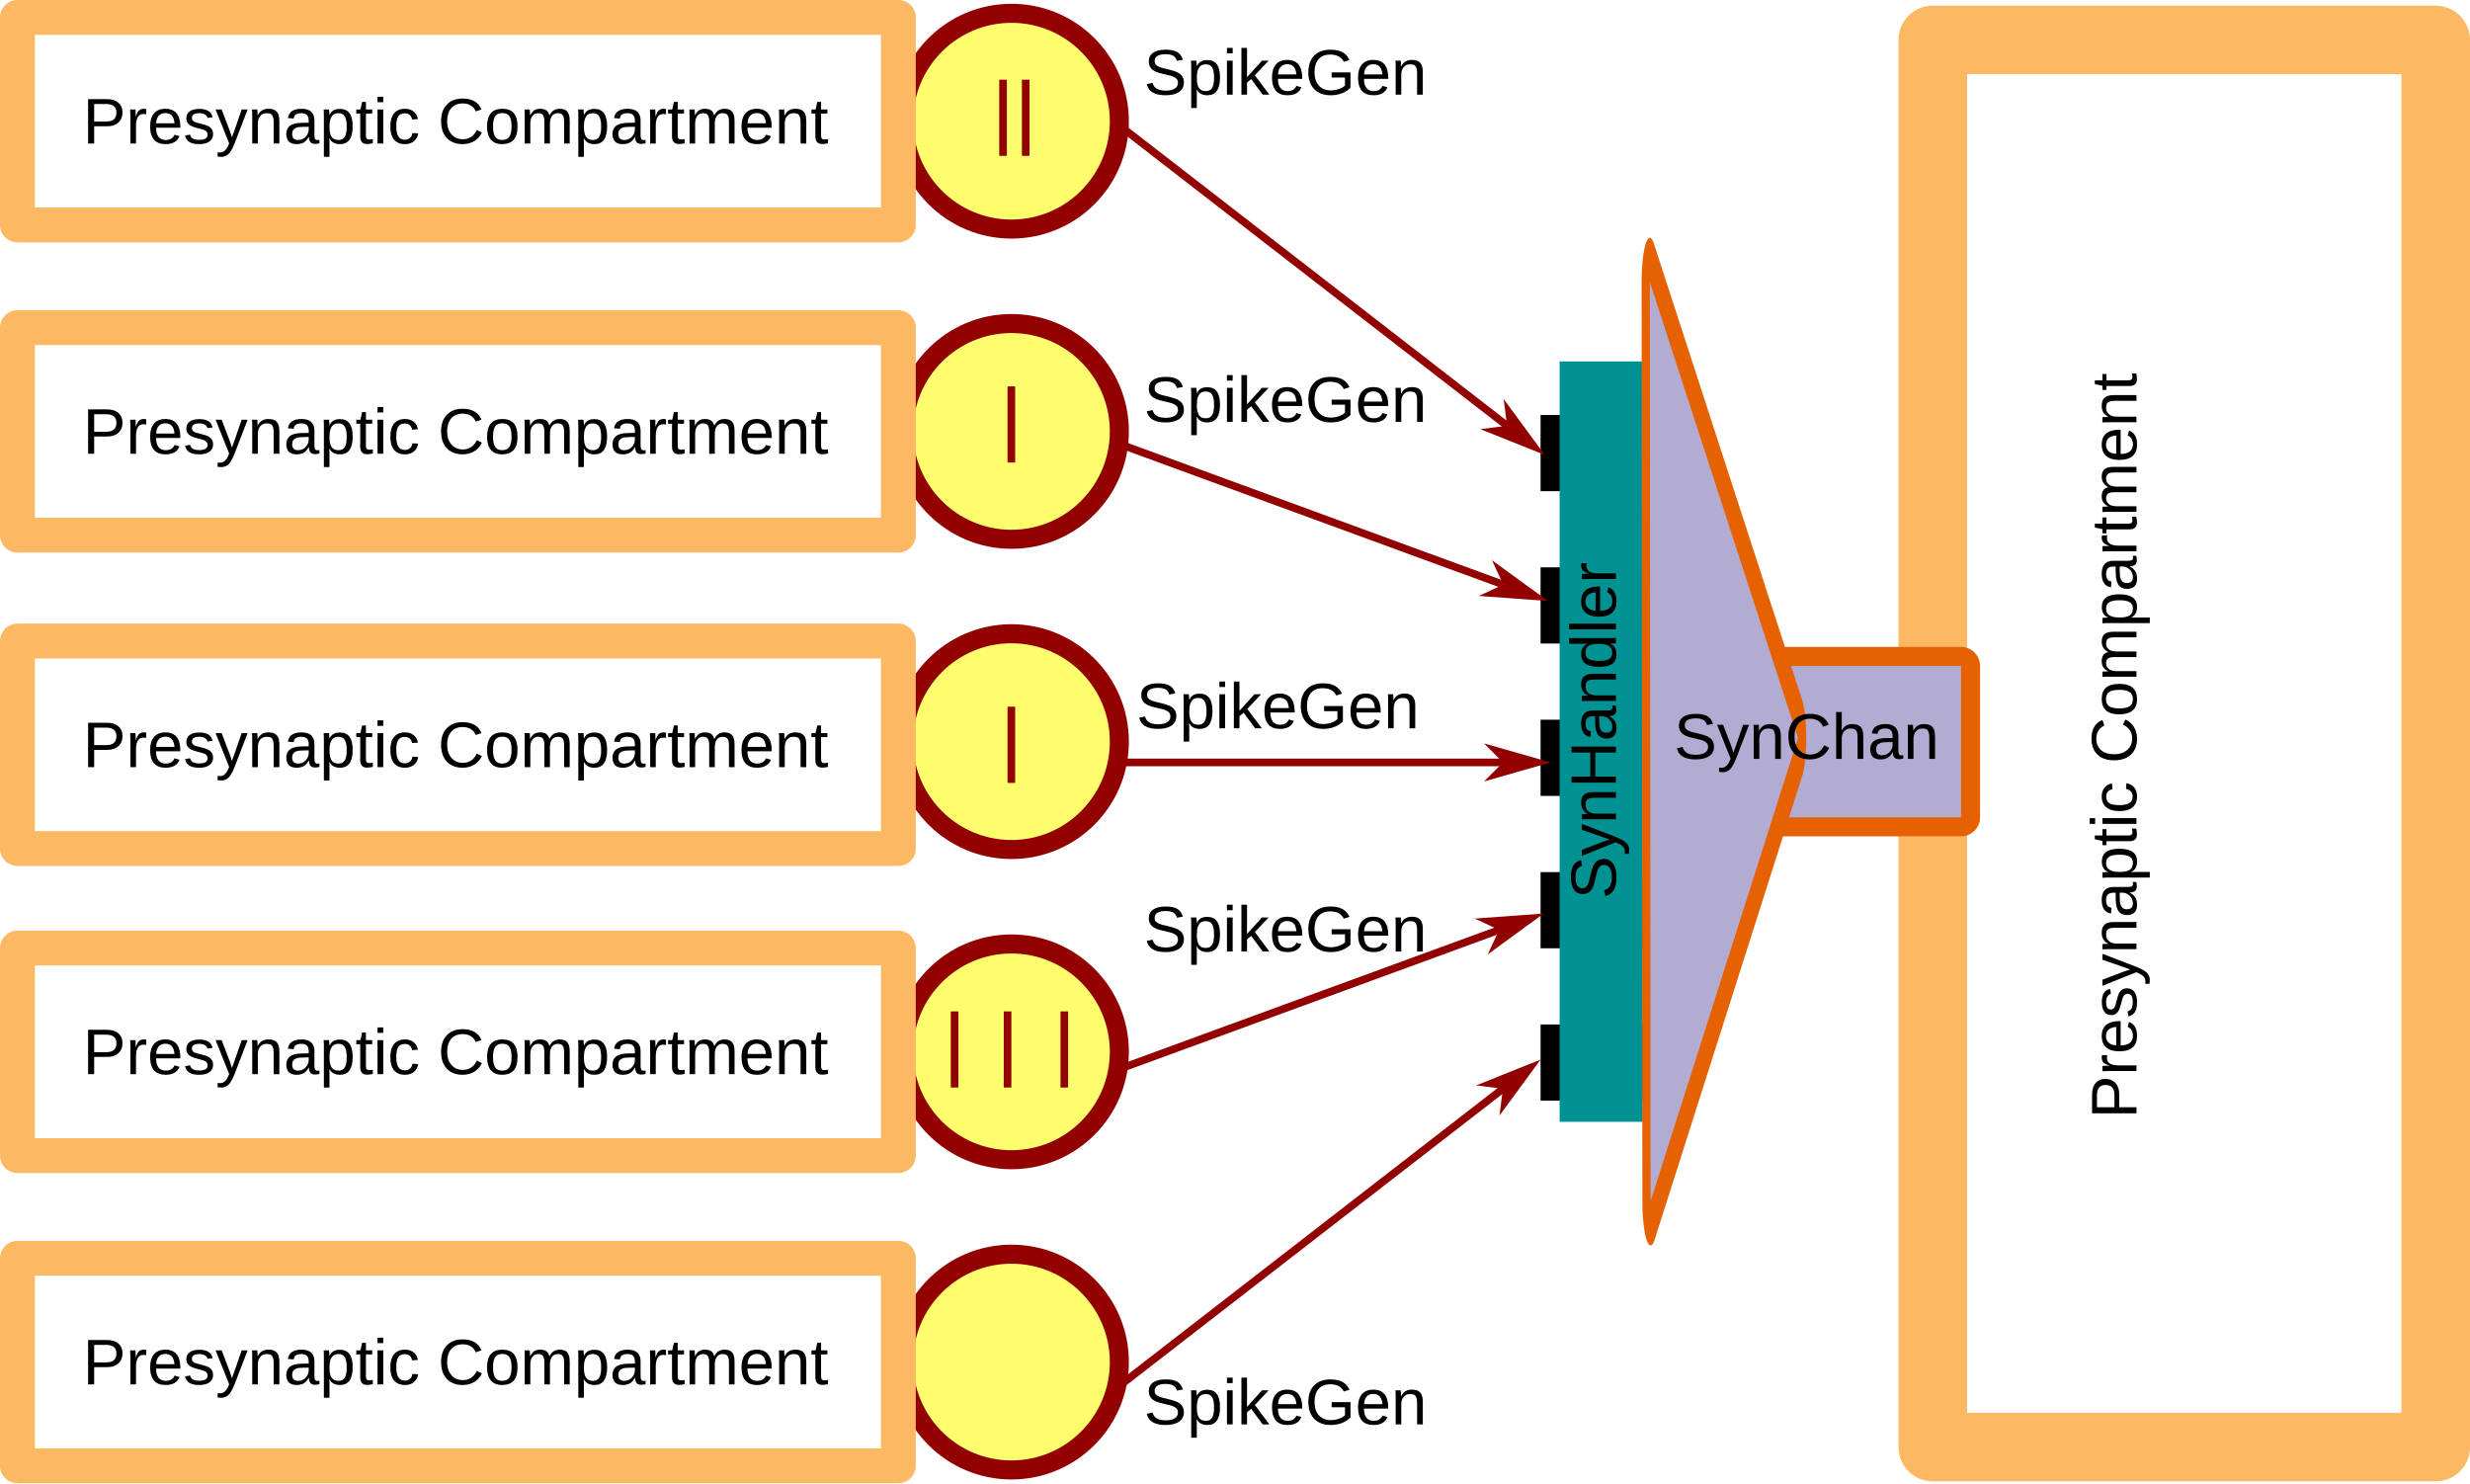
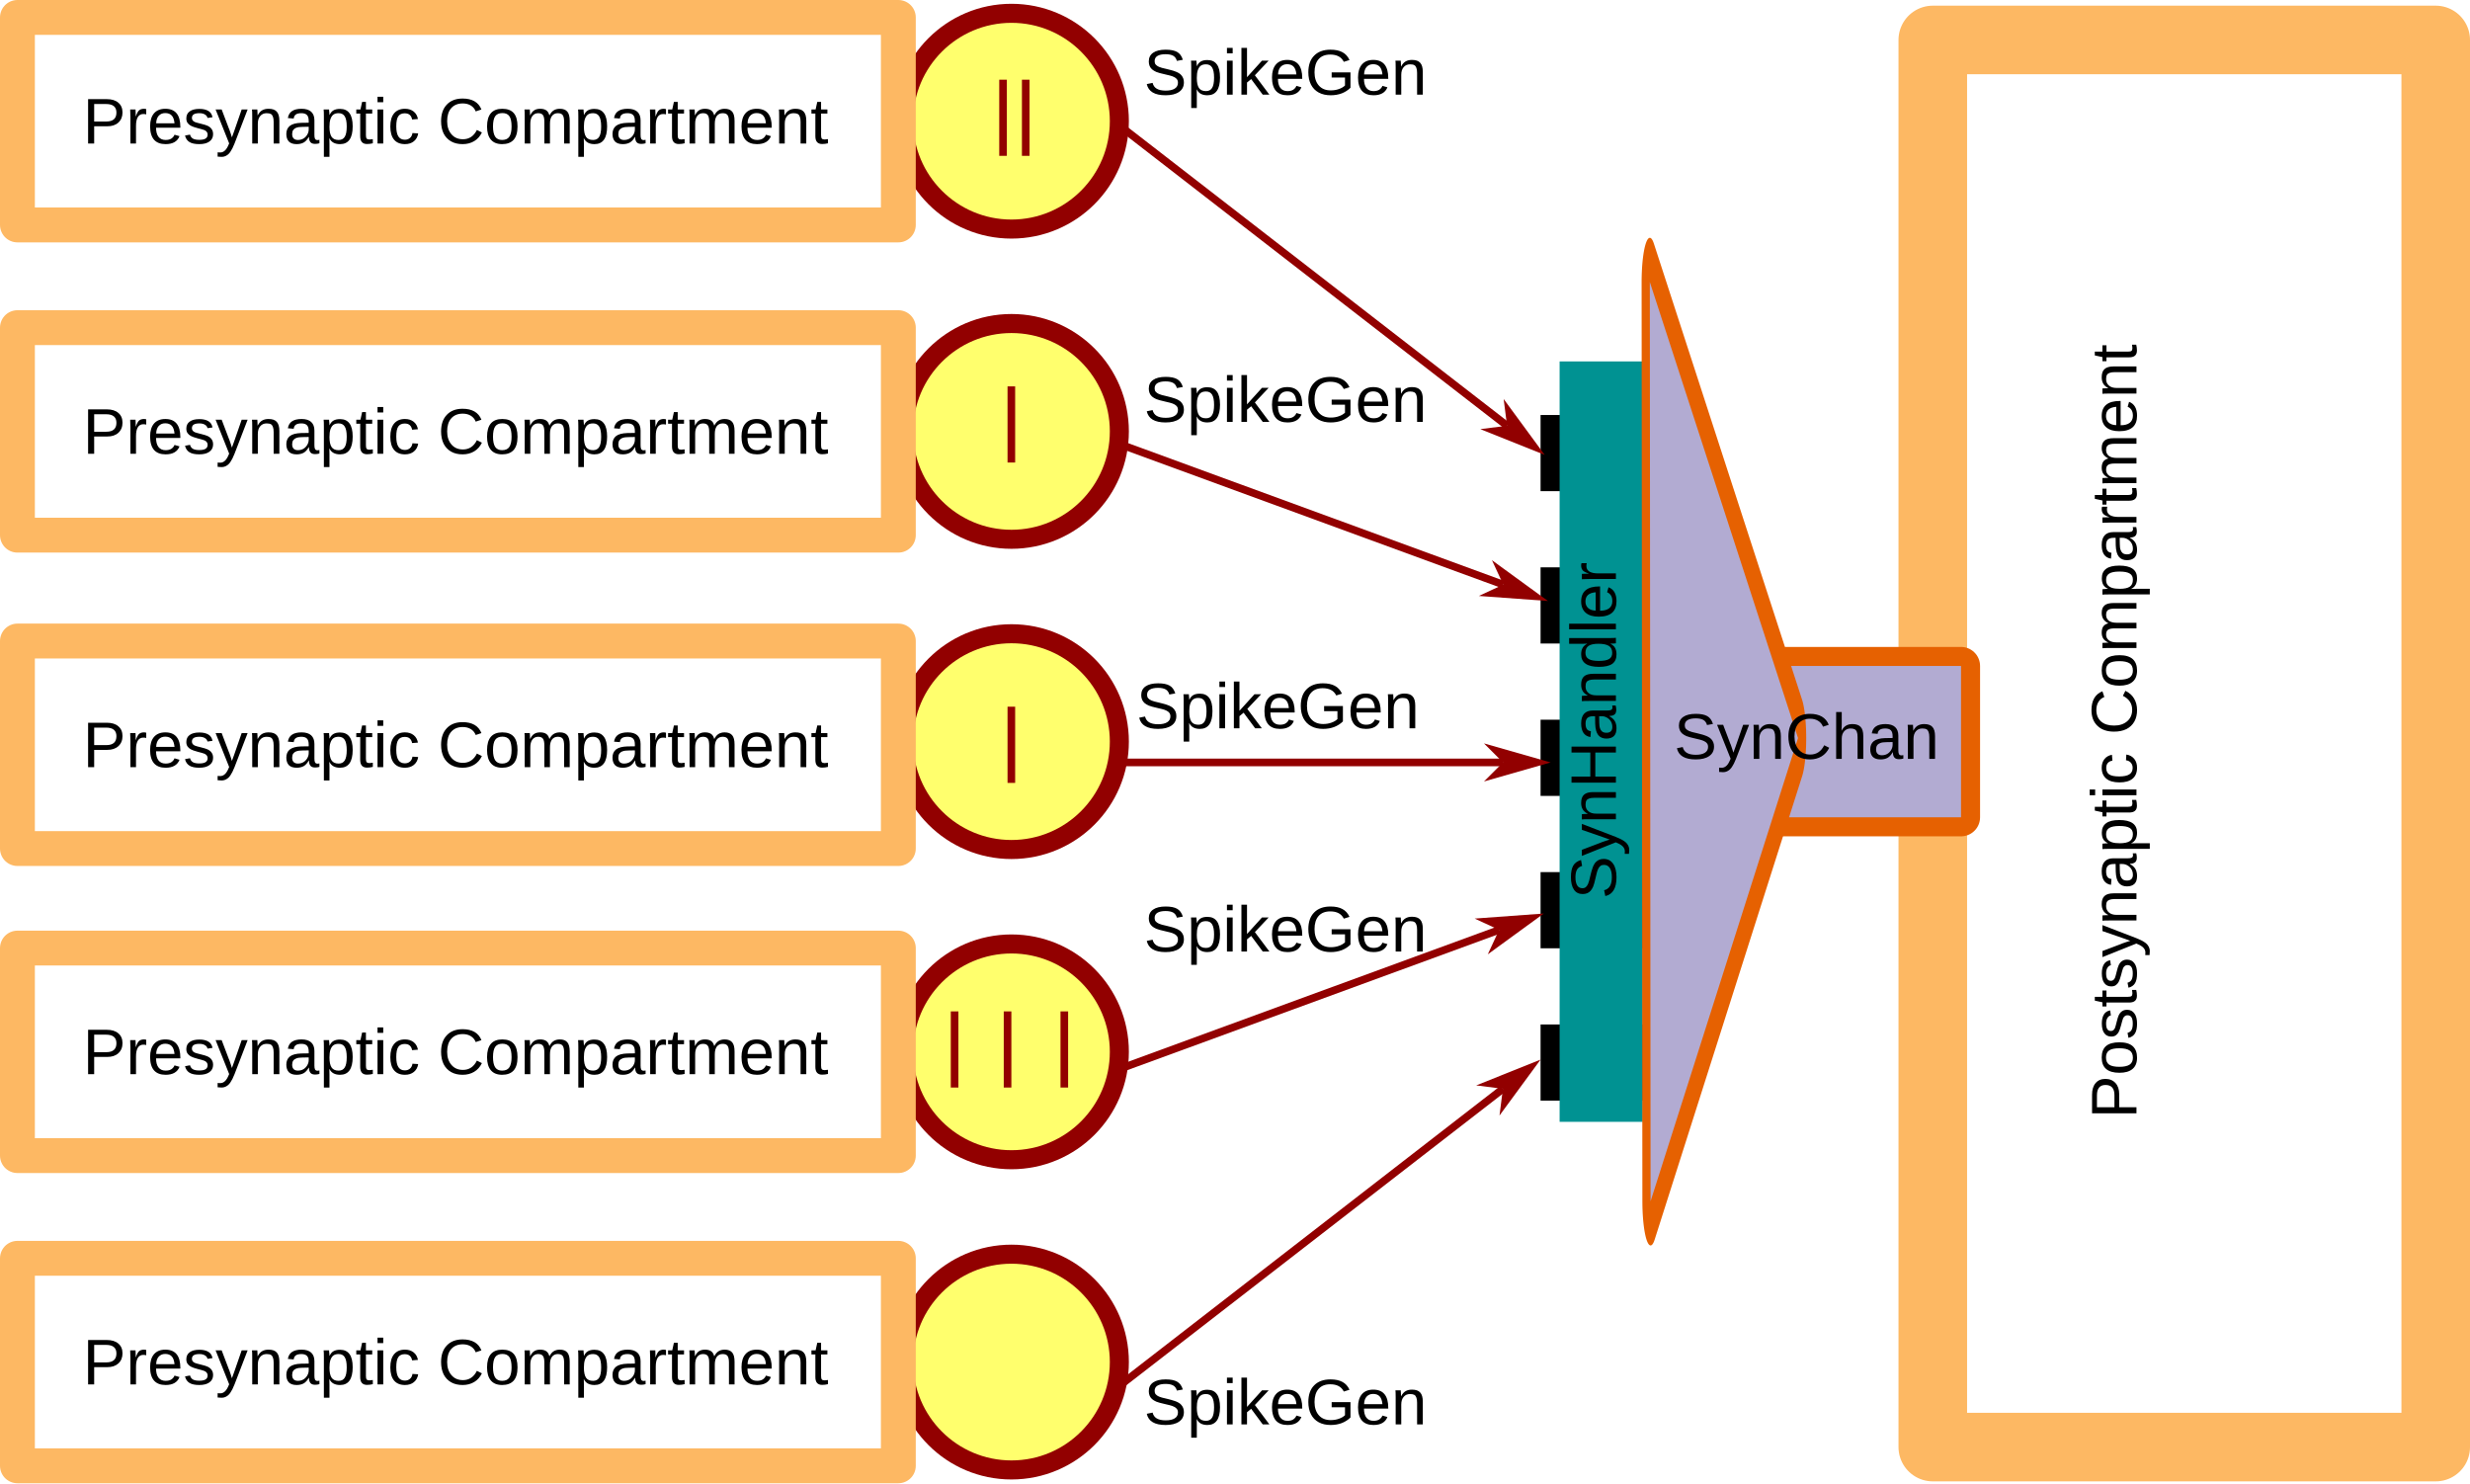
<svg xmlns="http://www.w3.org/2000/svg" xmlns:xlink="http://www.w3.org/1999/xlink" width="324.269mm" height="194.722mm" viewBox="0 0 324.269 194.722" version="1.1" id="svg5">
  <defs id="defs2">
    <marker style="overflow:visible" id="marker4737" refX="0" refY="0" orient="auto-start-reverse" markerWidth="8.75" markerHeight="5" viewBox="0 0 8.75 5" preserveAspectRatio="xMidYMid">
      <path style="fill:context-stroke;fill-rule:evenodd;stroke:none" d="M 0,0 5,-5 -12.5,0 5,5 Z" id="path4735" transform="scale(-0.5)" />
    </marker>
    <marker style="overflow:visible" id="marker4532" refX="0" refY="0" orient="auto-start-reverse" markerWidth="8.75" markerHeight="5" viewBox="0 0 8.75 5" preserveAspectRatio="xMidYMid">
      <path style="fill:context-stroke;fill-rule:evenodd;stroke:none" d="M 0,0 5,-5 -12.5,0 5,5 Z" id="path4530" transform="scale(-0.5)" />
    </marker>
    <marker style="overflow:visible" id="Arrow1L" refX="0" refY="0" orient="auto-start-reverse" markerWidth="8.75" markerHeight="5" viewBox="0 0 8.75 5" preserveAspectRatio="xMidYMid">
      <path style="fill:context-stroke;fill-rule:evenodd;stroke:none" d="M 0,0 5,-5 -12.5,0 5,5 Z" id="arrow1L" transform="scale(-0.5)" />
    </marker>
    <pattern xlink:href="#Strips1_1" id="pattern3937" patternTransform="matrix(10,0,0,10,-257.7642,101.2645)" />
    <pattern patternUnits="userSpaceOnUse" width="2" height="1" patternTransform="translate(0,0) scale(10,10)" id="Strips1_1">
      <rect style="fill:black;stroke:none" x="0" y="-0.5" width="1" height="2" id="rect2951" />
    </pattern>
    <marker style="overflow:visible" id="marker4532-2" refX="0" refY="0" orient="auto-start-reverse" markerWidth="8.75" markerHeight="5" viewBox="0 0 8.75 5" preserveAspectRatio="xMidYMid">
      <path style="fill:context-stroke;fill-rule:evenodd;stroke:none" d="M 0,0 5,-5 -12.5,0 5,5 Z" id="path4530-5" transform="scale(-0.5)" />
    </marker>
    <marker style="overflow:visible" id="Arrow1L-2" refX="0" refY="0" orient="auto-start-reverse" markerWidth="8.75" markerHeight="5" viewBox="0 0 8.75 5" preserveAspectRatio="xMidYMid">
      <path style="fill:context-stroke;fill-rule:evenodd;stroke:none" d="M 0,0 5,-5 -12.5,0 5,5 Z" id="arrow1L-2" transform="scale(-0.5)" />
    </marker>
  </defs>
  <g id="layer1" transform="translate(64.25053,6.721572)">
    <rect style="fill:none;stroke:#fdb863;stroke-width:9.004;stroke-linejoin:round;stroke-dasharray:none;paint-order:markers stroke fill" id="rect241" width="66.025" height="184.726" x="189.492" y="-1.475" />
    <rect style="fill:#b2abd2;stroke:#e66101;stroke-width:5;stroke-linejoin:round;stroke-dasharray:none;paint-order:markers stroke fill" id="rect849" width="34.269" height="19.866" x="158.93" y="80.707" />
    <rect style="fill:#009292;stroke:url(#pattern3937);stroke-width:5;stroke-linejoin:round;stroke-dasharray:none;paint-order:markers stroke fill" id="rect1863" width="99.828" height="10.926" x="-140.554" y="140.5" transform="rotate(-90)" />
    <path style="fill:#b2abd2;stroke:#e66101;stroke-width:6.489;stroke-linejoin:round;stroke-dasharray:none;paint-order:markers stroke fill" id="path4001" d="M 43.706,34.269 -22.061,49.393 -2.275,-15.124 Z" transform="matrix(-0.07295962,1.744603,-0.3239136,-0.3929614,166.7321,88.19679)" />
    <g id="g4589" transform="translate(0,10.18144)">
      <circle style="fill:#ffff6d;stroke:#920000;stroke-width:5;stroke-linejoin:round;stroke-dasharray:none;paint-order:markers stroke fill" id="path4077" cx="68.538" cy="39.732" r="12.913" />
      <circle style="fill:#ffff6d;stroke:#920000;stroke-width:5;stroke-linejoin:round;stroke-dasharray:none;paint-order:markers stroke fill" id="path4077-9" cx="68.538" cy="80.458" r="12.913" />
      <circle style="fill:#ffff6d;stroke:#920000;stroke-width:5;stroke-linejoin:round;stroke-dasharray:none;paint-order:markers stroke fill" id="path4077-9-7" cx="68.538" cy="-0.993" r="12.913" />
      <circle style="fill:#ffff6d;stroke:#920000;stroke-width:5;stroke-linejoin:round;stroke-dasharray:none;paint-order:markers stroke fill" id="path4077-9-5" cx="68.538" cy="161.91" r="12.913" />
      <circle style="fill:#ffff6d;stroke:#920000;stroke-width:5;stroke-linejoin:round;stroke-dasharray:none;paint-order:markers stroke fill" id="path4077-9-54" cx="68.538" cy="121.184" r="12.913" />
    </g>
    <path style="fill:#ffff6d;stroke:#920000;stroke-width:1;stroke-linejoin:round;stroke-dasharray:none;marker-end:url(#Arrow1L);paint-order:markers stroke fill" d="M 82.941,9.933 133.6,49.169" id="path4243" />
    <path style="fill:#ffff6d;stroke:#920000;stroke-width:1;stroke-linejoin:round;stroke-dasharray:none;marker-end:url(#marker4532);paint-order:markers stroke fill" d="M 82.941,51.652 133.104,70.028" id="path4528" />
    <path style="fill:#ffff6d;stroke:#920000;stroke-width:1;stroke-linejoin:round;stroke-dasharray:none;marker-end:url(#Arrow1L-2);paint-order:markers stroke fill" d="M 82.395,175.452 133.054,136.216" id="path4243-7" />
    <path style="fill:#ffff6d;stroke:#920000;stroke-width:1;stroke-linejoin:round;stroke-dasharray:none;marker-end:url(#marker4532-2);paint-order:markers stroke fill" d="M 82.395,133.733 132.557,115.356" id="path4528-1" />
    <path style="fill:#ffff6d;stroke:#920000;stroke-width:1;stroke-linejoin:round;stroke-dasharray:none;marker-end:url(#marker4737);paint-order:markers stroke fill" d="M 82.941,93.371 H 133.07" id="path4733" />
    <path style="fill:#ffff6d;stroke:#920000;stroke-width:1;stroke-linejoin:round;stroke-dasharray:none;paint-order:markers stroke fill" d="M 67.432,13.74 V 3.74" id="path5898" />
    <path style="fill:#ffff6d;stroke:#920000;stroke-width:1;stroke-linejoin:round;stroke-dasharray:none;paint-order:markers stroke fill" d="M 70.411,13.74 V 3.74" id="path5898-9" />
    <path style="fill:#ffff6d;stroke:#920000;stroke-width:1;stroke-linejoin:round;stroke-dasharray:none;paint-order:markers stroke fill" d="M 68.522,54.001 V 44.001" id="path5898-9-3" />
    <path style="fill:#ffff6d;stroke:#920000;stroke-width:1;stroke-linejoin:round;stroke-dasharray:none;paint-order:markers stroke fill" d="M 68.522,96.055 V 86.055" id="path5898-9-6" />
    <path style="fill:#ffff6d;stroke:#920000;stroke-width:1;stroke-linejoin:round;stroke-dasharray:none;paint-order:markers stroke fill" d="m 68.025,136.056 v -10" id="path5898-9-30" />
    <path style="fill:#ffff6d;stroke:#920000;stroke-width:1;stroke-linejoin:round;stroke-dasharray:none;paint-order:markers stroke fill" d="m 75.475,136.056 v -10" id="path5898-9-8" />
    <path style="fill:#ffff6d;stroke:#920000;stroke-width:1;stroke-linejoin:round;stroke-dasharray:none;paint-order:markers stroke fill" d="m 61.072,136.056 v -10" id="path5898-9-4" />
    <text xml:space="preserve" style="font-size:8.467px;font-family:Arial;-inkscape-font-specification:Arial;fill:#ffff6d;stroke:#920000;stroke-width:1;stroke-linejoin:round;stroke-dasharray:none;paint-order:markers stroke fill" x="85.912" y="5.707" id="text6140">
      <tspan id="tspan6138" style="font-size:8.467px;fill:#000000;stroke:none;stroke-width:1" x="85.912" y="5.707">SpikeGen</tspan>
    </text>
    <text xml:space="preserve" style="font-size:8.467px;font-family:Arial;-inkscape-font-specification:Arial;fill:#ffff6d;stroke:#920000;stroke-width:1;stroke-linejoin:round;stroke-dasharray:none;paint-order:markers stroke fill" x="85.912" y="48.661" id="text6140-0">
      <tspan id="tspan6138-3" style="font-size:8.467px;fill:#000000;stroke:none;stroke-width:1" x="85.912" y="48.661">SpikeGen</tspan>
    </text>
    <text xml:space="preserve" style="font-size:8.467px;font-family:Arial;-inkscape-font-specification:Arial;fill:#ffff6d;stroke:#920000;stroke-width:1;stroke-linejoin:round;stroke-dasharray:none;paint-order:markers stroke fill" x="84.918" y="88.89" id="text6140-1">
      <tspan id="tspan6138-15" style="font-size:8.467px;fill:#000000;stroke:none;stroke-width:1" x="84.918" y="88.89">SpikeGen</tspan>
    </text>
    <text xml:space="preserve" style="font-size:8.467px;font-family:Arial;-inkscape-font-specification:Arial;fill:#ffff6d;stroke:#920000;stroke-width:1;stroke-linejoin:round;stroke-dasharray:none;paint-order:markers stroke fill" x="85.912" y="118.193" id="text6140-08">
      <tspan id="tspan6138-4" style="font-size:8.467px;fill:#000000;stroke:none;stroke-width:1" x="85.912" y="118.193">SpikeGen</tspan>
    </text>
    <text xml:space="preserve" style="font-size:8.467px;font-family:Arial;-inkscape-font-specification:Arial;fill:#ffff6d;stroke:#920000;stroke-width:1;stroke-linejoin:round;stroke-dasharray:none;paint-order:markers stroke fill" x="85.912" y="180.275" id="text6140-9">
      <tspan id="tspan6138-30" style="font-size:8.467px;fill:#000000;stroke:none;stroke-width:1" x="85.912" y="180.275">SpikeGen</tspan>
    </text>
    <text xml:space="preserve" style="font-size:8.467px;font-family:Arial;-inkscape-font-specification:Arial;fill:#ffff6d;stroke:#920000;stroke-width:1;stroke-linejoin:round;stroke-dasharray:none;paint-order:markers stroke fill" x="-111.304" y="147.892" id="text6140-6" transform="rotate(-90)">
      <tspan id="tspan6138-1" style="font-size:8.467px;fill:#000000;stroke:none;stroke-width:1" x="-111.304" y="147.892">SynHandler</tspan>
    </text>
    <text xml:space="preserve" style="font-size:8.467px;font-family:Arial;-inkscape-font-specification:Arial;fill:#ffff6d;stroke:#920000;stroke-width:1;stroke-linejoin:round;stroke-dasharray:none;paint-order:markers stroke fill" x="155.506" y="92.901" id="text6140-6-3">
      <tspan id="tspan6138-1-1" style="font-size:8.467px;fill:#000000;stroke:none;stroke-width:1" x="155.506" y="92.901">SynChan</tspan>
    </text>
    <text xml:space="preserve" style="font-size:8.467px;font-family:Arial;-inkscape-font-specification:Arial;fill:#ffff6d;stroke:#920000;stroke-width:1;stroke-linejoin:round;stroke-dasharray:none;paint-order:markers stroke fill" x="-140.121" y="216.233" id="text6140-6-5" transform="rotate(-90)">
-       <tspan id="tspan6138-1-7" style="font-size:8.467px;fill:#000000;stroke:none;stroke-width:1" x="-140.121" y="216.233">Presynaptic Compartment</tspan>
+       <tspan id="tspan6138-1-7" style="font-size:8.467px;fill:#000000;stroke:none;stroke-width:1" x="-140.121" y="216.233">Postsynaptic Compartment</tspan>
    </text>
    <g id="g6637" transform="translate(-0.7464005,1.258353)">
      <rect style="fill:none;stroke:#fdb863;stroke-width:4.576;stroke-linejoin:round;stroke-dasharray:none;paint-order:markers stroke fill" id="rect241-6" width="27.243" height="115.648" x="-5.692" y="-54.432" transform="rotate(90)" />
      <text xml:space="preserve" style="font-size:8.467px;font-family:Arial;-inkscape-font-specification:Arial;fill:#ffff6d;stroke:#920000;stroke-width:1;stroke-linejoin:round;stroke-dasharray:none;paint-order:markers stroke fill" x="-52.625" y="10.866" id="text6140-6-5-7">
        <tspan id="tspan6138-1-7-8" style="font-size:8.467px;fill:#000000;stroke:none;stroke-width:1" x="-52.625" y="10.866">Presynaptic Compartment</tspan>
      </text>
    </g>
    <g id="g6637-0" transform="translate(-0.7464005,123.4356)">
      <rect style="fill:none;stroke:#fdb863;stroke-width:4.576;stroke-linejoin:round;stroke-dasharray:none;paint-order:markers stroke fill" id="rect241-6-6" width="27.243" height="115.648" x="-5.692" y="-54.432" transform="rotate(90)" />
      <text xml:space="preserve" style="font-size:8.467px;font-family:Arial;-inkscape-font-specification:Arial;fill:#ffff6d;stroke:#920000;stroke-width:1;stroke-linejoin:round;stroke-dasharray:none;paint-order:markers stroke fill" x="-52.625" y="10.866" id="text6140-6-5-7-5">
        <tspan id="tspan6138-1-7-8-7" style="font-size:8.467px;fill:#000000;stroke:none;stroke-width:1" x="-52.625" y="10.866">Presynaptic Compartment</tspan>
      </text>
    </g>
    <g id="g6637-3" transform="translate(-0.7464005,41.98411)">
      <rect style="fill:none;stroke:#fdb863;stroke-width:4.576;stroke-linejoin:round;stroke-dasharray:none;paint-order:markers stroke fill" id="rect241-6-4" width="27.243" height="115.648" x="-5.692" y="-54.432" transform="rotate(90)" />
      <text xml:space="preserve" style="font-size:8.467px;font-family:Arial;-inkscape-font-specification:Arial;fill:#ffff6d;stroke:#920000;stroke-width:1;stroke-linejoin:round;stroke-dasharray:none;paint-order:markers stroke fill" x="-52.625" y="10.866" id="text6140-6-5-7-3">
        <tspan id="tspan6138-1-7-8-0" style="font-size:8.467px;fill:#000000;stroke:none;stroke-width:1" x="-52.625" y="10.866">Presynaptic Compartment</tspan>
      </text>
    </g>
    <g id="g6637-4" transform="translate(-0.7464005,83.12477)">
      <rect style="fill:none;stroke:#fdb863;stroke-width:4.576;stroke-linejoin:round;stroke-dasharray:none;paint-order:markers stroke fill" id="rect241-6-8" width="27.243" height="115.648" x="-5.692" y="-54.432" transform="rotate(90)" />
      <text xml:space="preserve" style="font-size:8.467px;font-family:Arial;-inkscape-font-specification:Arial;fill:#ffff6d;stroke:#920000;stroke-width:1;stroke-linejoin:round;stroke-dasharray:none;paint-order:markers stroke fill" x="-52.625" y="10.866" id="text6140-6-5-7-7">
        <tspan id="tspan6138-1-7-8-5" style="font-size:8.467px;fill:#000000;stroke:none;stroke-width:1" x="-52.625" y="10.866">Presynaptic Compartment</tspan>
      </text>
    </g>
    <g id="g6637-9" transform="translate(-0.7464005,164.1614)">
      <rect style="fill:none;stroke:#fdb863;stroke-width:4.576;stroke-linejoin:round;stroke-dasharray:none;paint-order:markers stroke fill" id="rect241-6-5" width="27.243" height="115.648" x="-5.692" y="-54.432" transform="rotate(90)" />
      <text xml:space="preserve" style="font-size:8.467px;font-family:Arial;-inkscape-font-specification:Arial;fill:#ffff6d;stroke:#920000;stroke-width:1;stroke-linejoin:round;stroke-dasharray:none;paint-order:markers stroke fill" x="-52.625" y="10.866" id="text6140-6-5-7-32">
        <tspan id="tspan6138-1-7-8-73" style="font-size:8.467px;fill:#000000;stroke:none;stroke-width:1" x="-52.625" y="10.866">Presynaptic Compartment</tspan>
      </text>
    </g>
  </g>
</svg>
